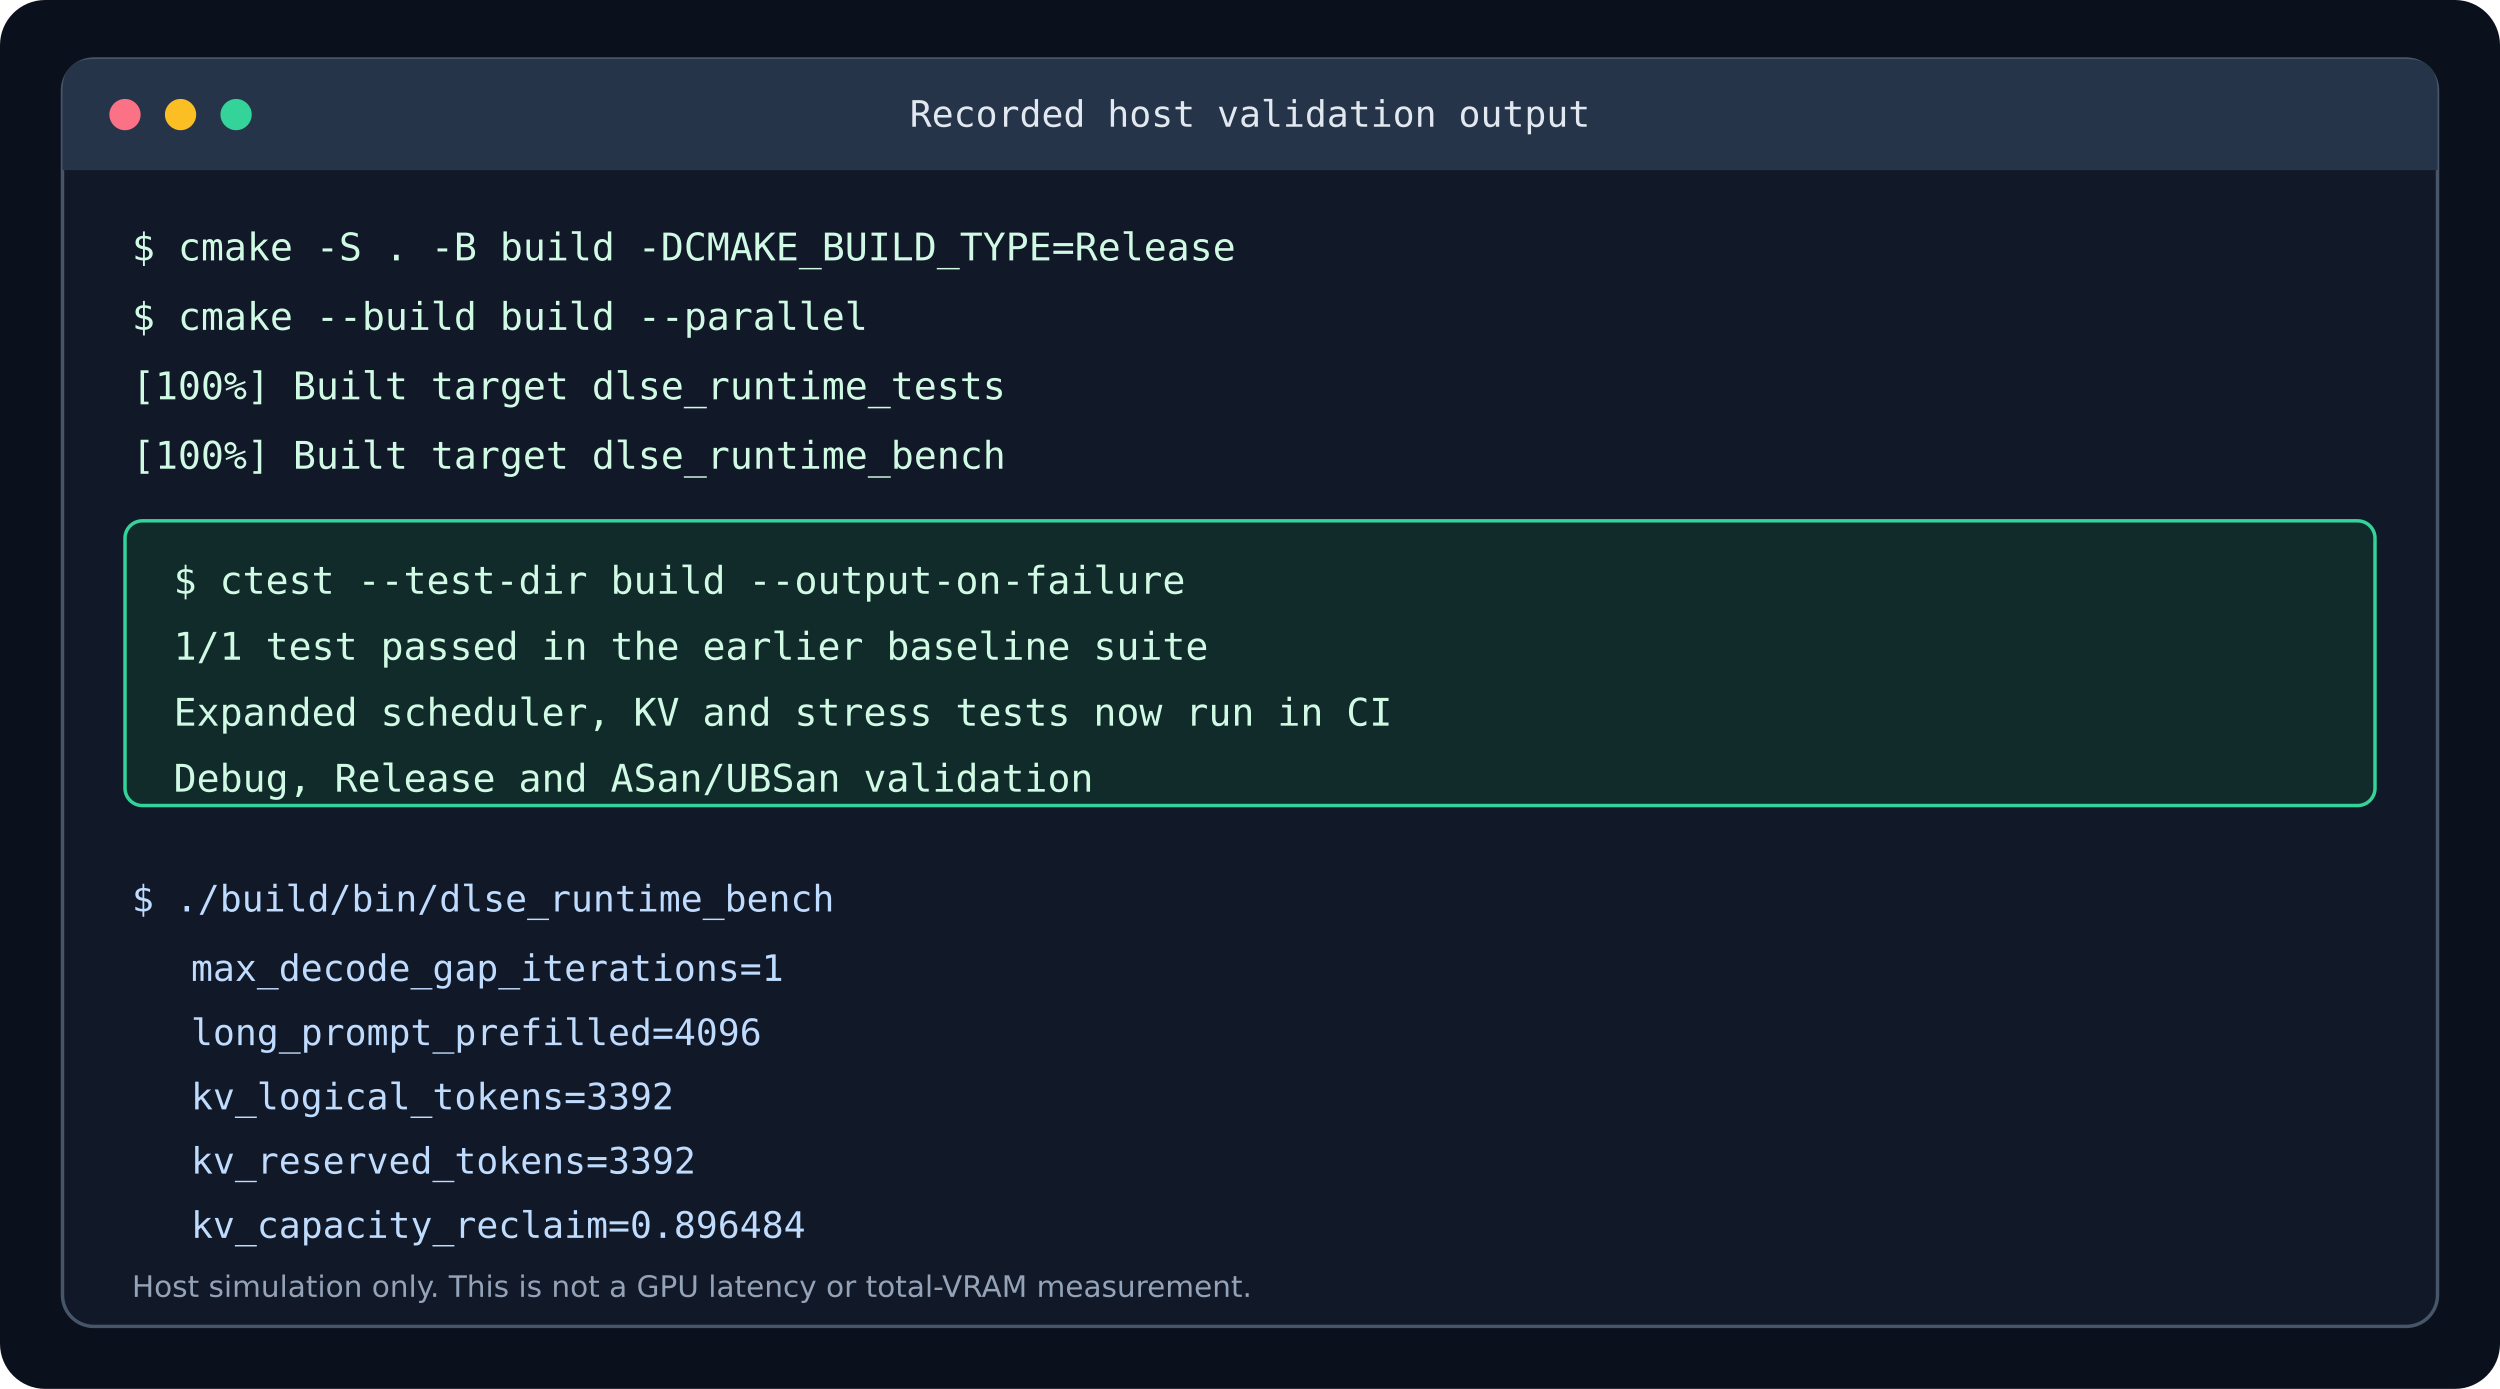
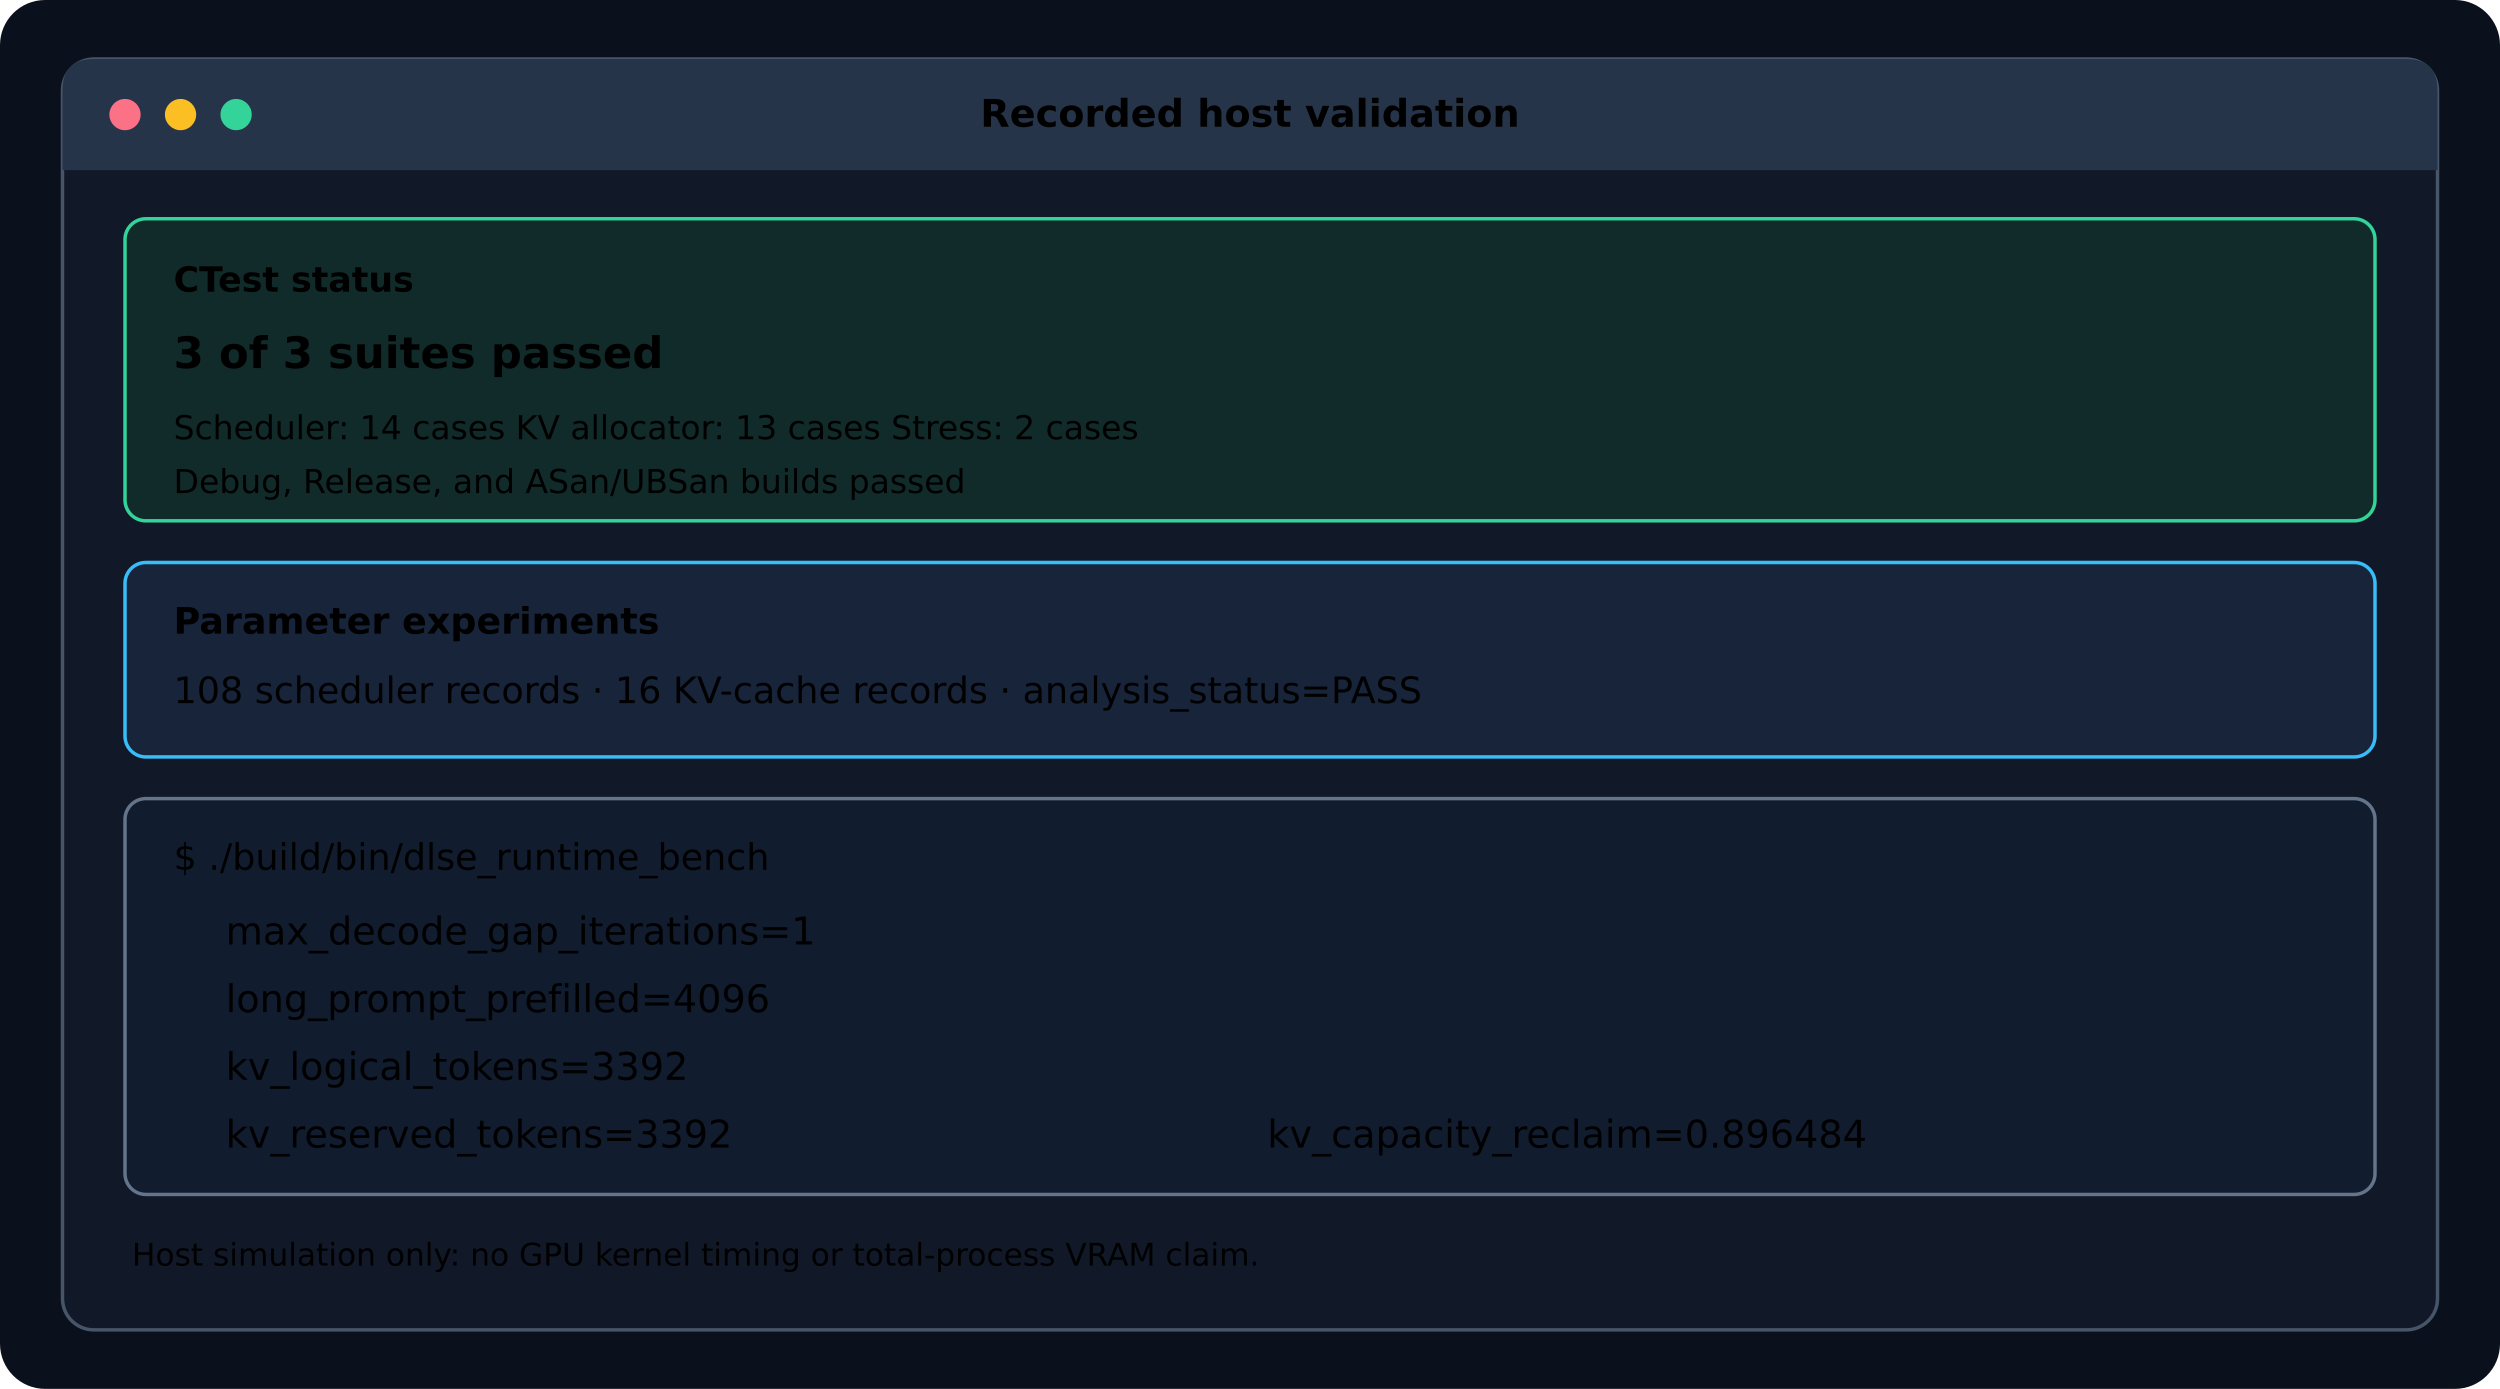
<svg xmlns="http://www.w3.org/2000/svg" width="1440" height="800" viewBox="0 0 1440 800">
  <rect width="1440" height="800" rx="26" fill="#0a101c" />
-   <rect x="36" y="34" width="1368" height="730" rx="18" fill="#111827" stroke="#475569" stroke-width="2" />
+   <rect x="36" y="34" width="1368" height="732" rx="18" fill="#111827" stroke="#475569" stroke-width="2" />
  <path d="M54 34H1386Q1404 34 1404 52V98H36V52Q36 34 54 34Z" fill="#263449" />
  <circle cx="72" cy="66" r="9" fill="#fb7185" />
  <circle cx="104" cy="66" r="9" fill="#fbbf24" />
  <circle cx="136" cy="66" r="9" fill="#34d399" />
-   <text x="720" y="73" text-anchor="middle" font-family="DejaVu Sans Mono, monospace" font-size="21" fill="#e2e8f0">Recorded host validation output</text>
-   <g font-family="DejaVu Sans Mono, monospace" font-size="22" fill="#d1fae5">
-     <text x="76" y="150">$ cmake -S . -B build -DCMAKE_BUILD_TYPE=Release</text>
-     <text x="76" y="190">$ cmake --build build --parallel</text>
-     <text x="76" y="230">[100%] Built target dlse_runtime_tests</text>
-     <text x="76" y="270">[100%] Built target dlse_runtime_bench</text>
-   </g>
-   <rect x="72" y="300" width="1296" height="164" rx="10" fill="#102b29" stroke="#34d399" stroke-width="2" />
-   <g font-family="DejaVu Sans Mono, monospace" font-size="22" fill="#d1fae5">
-     <text x="100" y="342">$ ctest --test-dir build --output-on-failure</text>
-     <text x="100" y="380">1/1 test passed in the earlier baseline suite</text>
-     <text x="100" y="418">Expanded scheduler, KV and stress tests now run in CI</text>
-     <text x="100" y="456">Debug, Release and ASan/UBSan validation</text>
-   </g>
-   <g font-family="DejaVu Sans Mono, monospace" font-size="21" fill="#bfdbfe">
-     <text x="76" y="525">$ ./build/bin/dlse_runtime_bench</text>
-     <text x="110" y="565">max_decode_gap_iterations=1</text>
-     <text x="110" y="602">long_prompt_prefilled=4096</text>
-     <text x="110" y="639">kv_logical_tokens=3392</text>
-     <text x="110" y="676">kv_reserved_tokens=3392</text>
-     <text x="110" y="713">kv_capacity_reclaim=0.896484</text>
-   </g>
-   <text x="76" y="747" font-family="DejaVu Sans, sans-serif" font-size="17" fill="#94a3b8">Host simulation only. This is not a GPU latency or total-VRAM measurement.</text>
+   <text x="720" y="73" text-anchor="middle" font-family="DejaVu Sans, sans-serif" font-size="22" font-weight="700" fill="Recorded host validation">Recorded host validation</text>
+   <rect x="72" y="126" width="1296" height="174" rx="12" fill="#102b29" stroke="#34d399" stroke-width="2" />
+   <text x="100" y="168" text-anchor="start" font-family="DejaVu Sans, sans-serif" font-size="20" font-weight="700" fill="CTest status">CTest status</text>
+   <text x="100" y="212" text-anchor="start" font-family="DejaVu Sans, sans-serif" font-size="25" font-weight="700" fill="3 of 3 suites passed">3 of 3 suites passed</text>
+   <text x="100" y="253" text-anchor="start" font-family="DejaVu Sans, sans-serif" font-size="19" font-weight="400" fill="Scheduler: 14 cases     KV allocator: 13 cases     Stress: 2 cases">Scheduler: 14 cases     KV allocator: 13 cases     Stress: 2 cases</text>
+   <text x="100" y="284" text-anchor="start" font-family="DejaVu Sans, sans-serif" font-size="19" font-weight="400" fill="Debug, Release, and ASan/UBSan builds passed">Debug, Release, and ASan/UBSan builds passed</text>
+   <rect x="72" y="324" width="1296" height="112" rx="12" fill="#17243a" stroke="#38bdf8" stroke-width="2" />
+   <text x="100" y="365" text-anchor="start" font-family="DejaVu Sans, sans-serif" font-size="21" font-weight="700" fill="Parameter experiments">Parameter experiments</text>
+   <text x="100" y="405" text-anchor="start" font-family="DejaVu Sans, sans-serif" font-size="21" font-weight="400" fill="108 scheduler records · 16 KV-cache records · analysis_status=PASS">108 scheduler records · 16 KV-cache records · analysis_status=PASS</text>
+   <rect x="72" y="460" width="1296" height="228" rx="12" fill="#111c2f" stroke="#64748b" stroke-width="2" />
+   <text x="100" y="501" text-anchor="start" font-family="DejaVu Sans, sans-serif" font-size="21" font-weight="400" fill="$ ./build/bin/dlse_runtime_bench">$ ./build/bin/dlse_runtime_bench</text>
+   <text x="130" y="544" text-anchor="start" font-family="DejaVu Sans, sans-serif" font-size="22" font-weight="400" fill="max_decode_gap_iterations=1">max_decode_gap_iterations=1</text>
+   <text x="130" y="583" text-anchor="start" font-family="DejaVu Sans, sans-serif" font-size="22" font-weight="400" fill="long_prompt_prefilled=4096">long_prompt_prefilled=4096</text>
+   <text x="130" y="622" text-anchor="start" font-family="DejaVu Sans, sans-serif" font-size="22" font-weight="400" fill="kv_logical_tokens=3392">kv_logical_tokens=3392</text>
+   <text x="130" y="661" text-anchor="start" font-family="DejaVu Sans, sans-serif" font-size="22" font-weight="400" fill="kv_reserved_tokens=3392">kv_reserved_tokens=3392</text>
+   <text x="730" y="661" text-anchor="start" font-family="DejaVu Sans, sans-serif" font-size="22" font-weight="400" fill="kv_capacity_reclaim=0.896">kv_capacity_reclaim=0.896484</text>
+   <text x="76" y="729" text-anchor="start" font-family="DejaVu Sans, sans-serif" font-size="18" font-weight="400" fill="Host simulation only: no GPU kernel timing or total-process VRAM claim.">Host simulation only: no GPU kernel timing or total-process VRAM claim.</text>
</svg>
